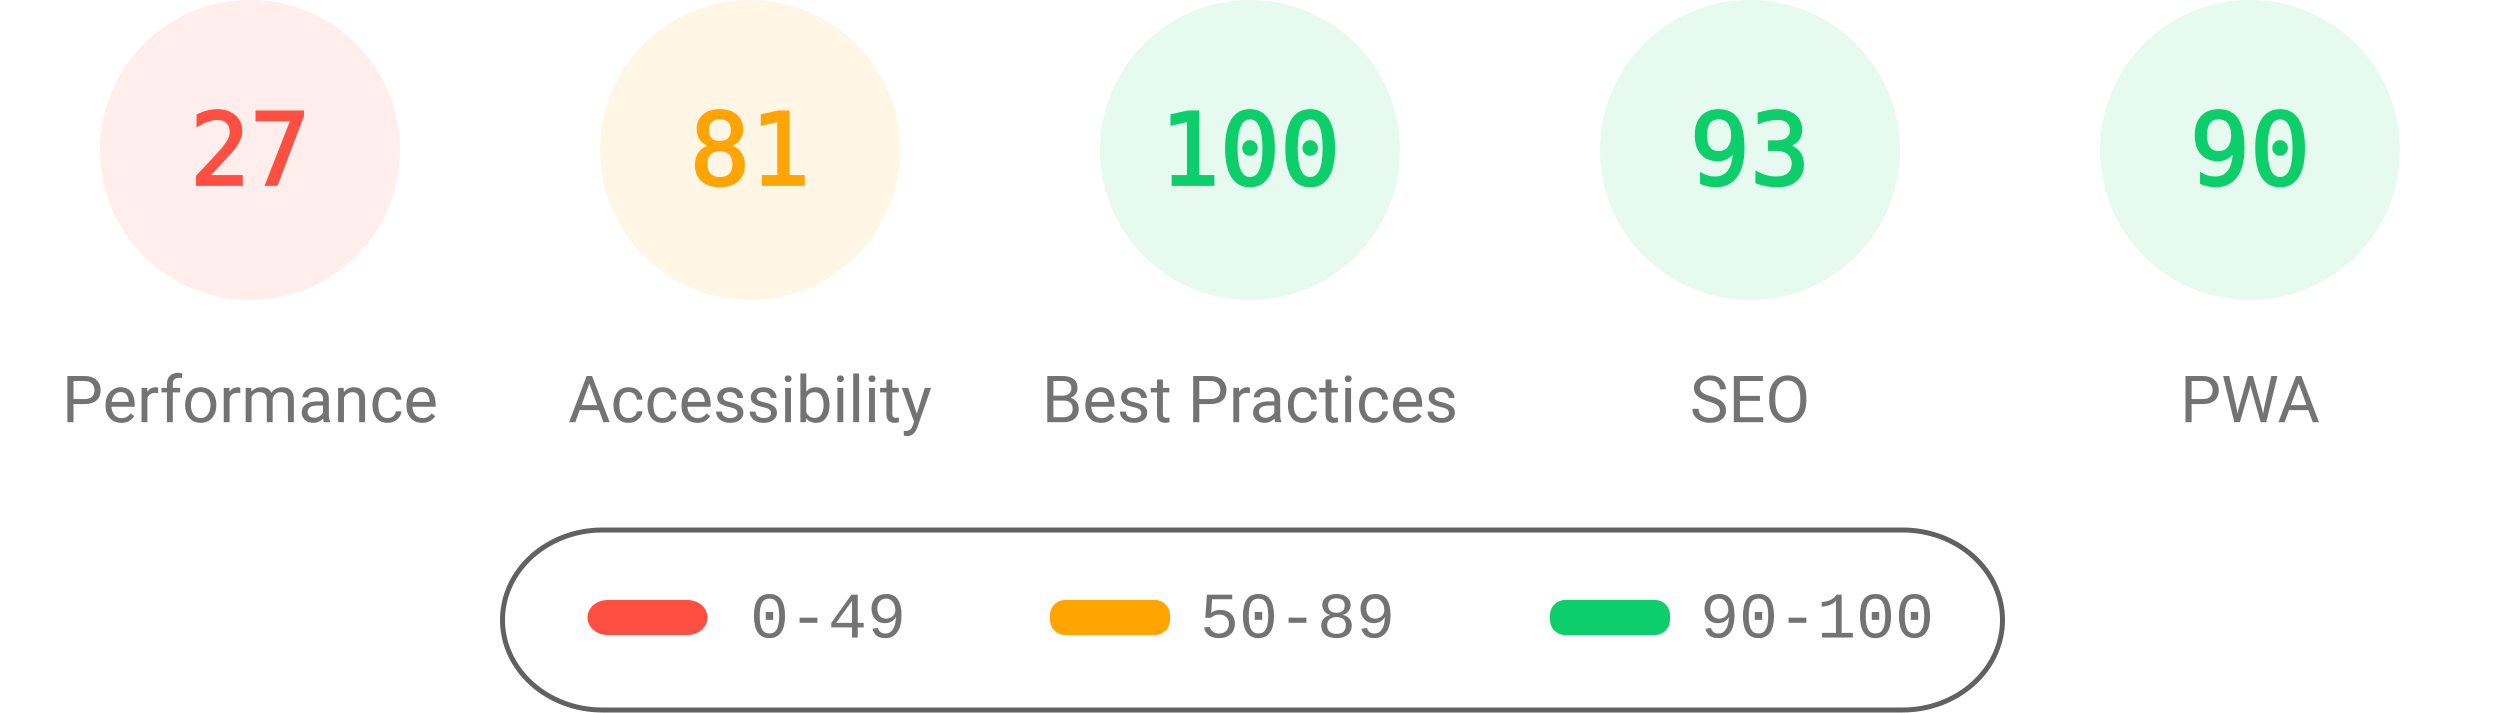
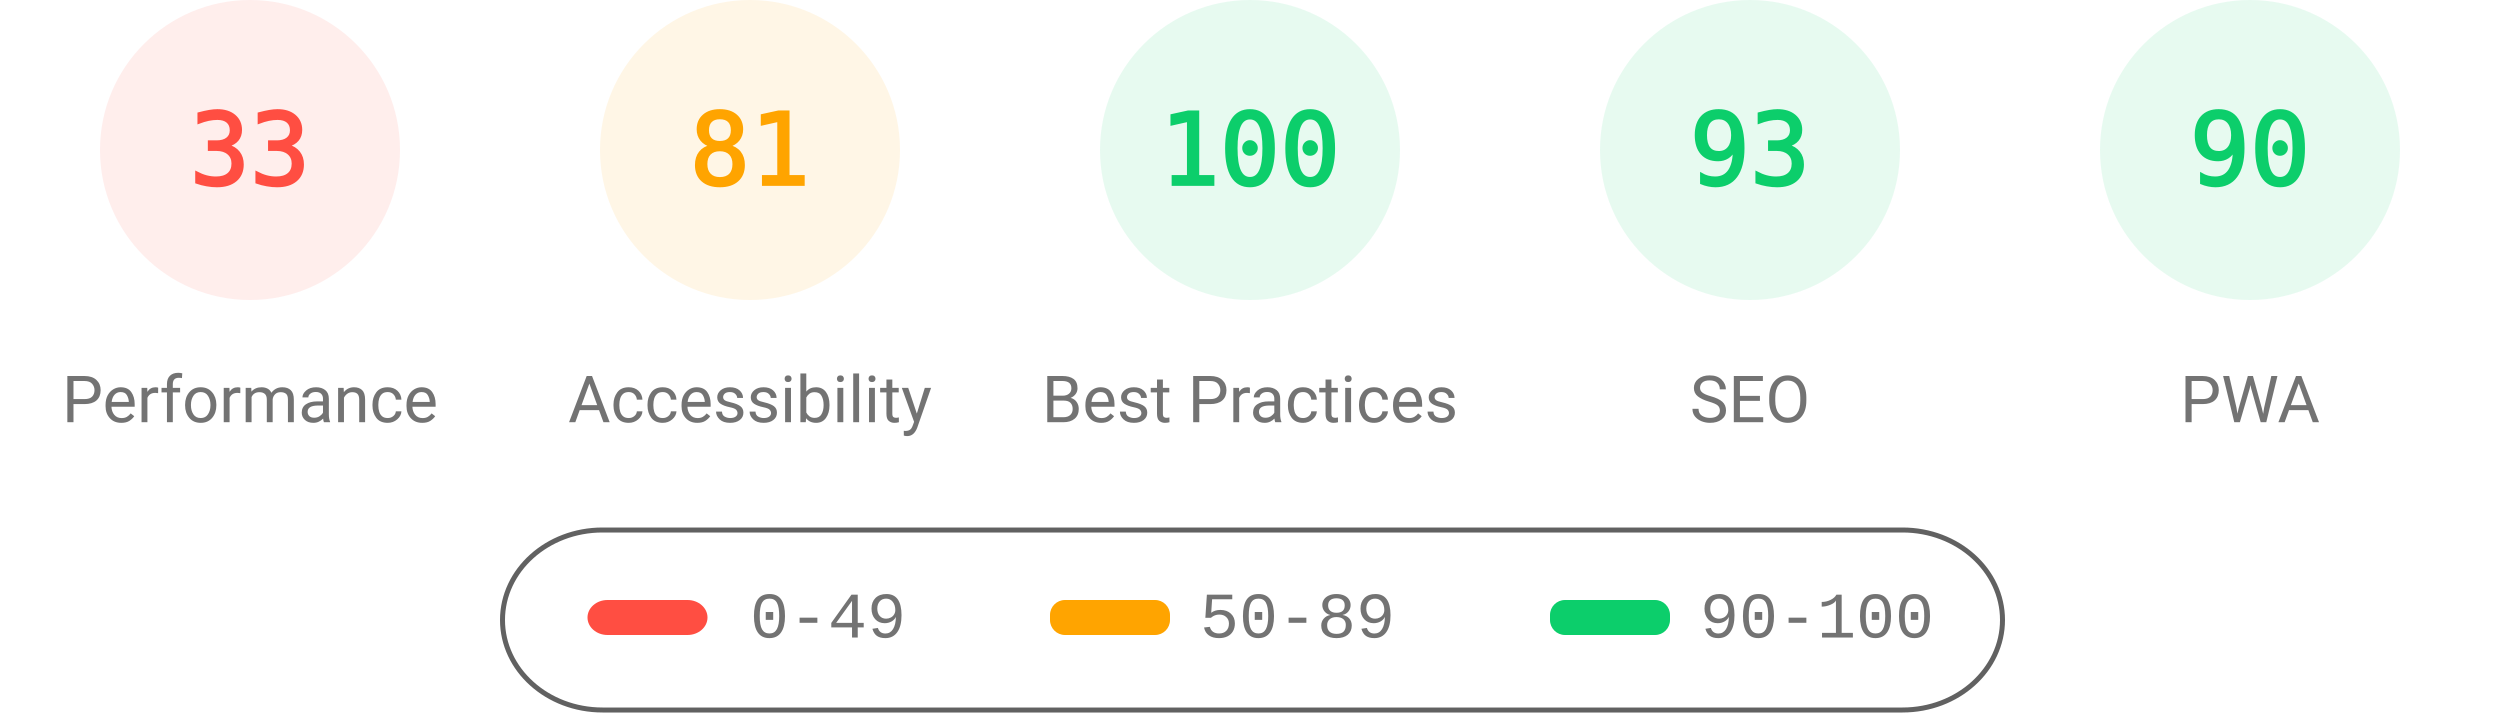
<svg xmlns="http://www.w3.org/2000/svg" fill="none" width="1000" height="285">
  <style>.gauge-base{opacity:.1}.gauge-arc{fill:none;animation-delay:250ms;stroke-linecap:round;transform:rotate(-90deg);transform-origin:100px 60px;animation:load-gauge 1s ease forwards}.guage-text{font-size:40px;font-family:monospace;text-align:center}.guage-red{color:#ff4e42;fill:#ff4e42;stroke:#ff4e42}.guage-orange{color:#ffa400;fill:#ffa400;stroke:#ffa400}.guage-green{color:#0cce6b;fill:#0cce6b;stroke:#0cce6b}.guage-undefined{color:#5c5c5c;fill:#5c5c5c;stroke:#5c5c5c}.guage-title{color:#737373;fill:#737373;stroke:none;font-size:26px;line-height:26px;font-family:Roboto,Halvetica,Arial,sans-serif}@keyframes load-gauge{from{stroke-dasharray:0 352.858}}</style>
  <svg class="guage-div guage-perf guage-red" viewBox="0 0 200 200" width="200" height="200">
    <circle class="gauge-base" r="56" cx="100" cy="60" stroke-width="8" />
-     <circle class="gauge-arc guage-arc-1" r="56" cx="100" cy="60" stroke-width="8" style="stroke-dasharray:95.002,351.858" />
-     <text class="guage-text" x="100" y="60" alignment-baseline="central" dominant-baseline="central" text-anchor="middle">27</text>
+     <circle class="gauge-arc guage-arc-1" r="56" cx="100" cy="60" stroke-width="8" style="stroke-dasharray:116.113,351.858" />
+     <text class="guage-text" x="100" y="60" alignment-baseline="central" dominant-baseline="central" text-anchor="middle">33</text>
    <text class="guage-title" x="100" y="160" alignment-baseline="central" dominant-baseline="central" text-anchor="middle">Performance</text>
  </svg>
  <svg class="guage-div guage-acc guage-orange" viewBox="0 0 200 200" width="200" height="200" x="200">
    <circle class="gauge-base" r="56" cx="100" cy="60" stroke-width="8" />
    <circle class="gauge-arc guage-arc-2" r="56" cx="100" cy="60" stroke-width="8" style="stroke-dasharray:285.005,351.858" />
    <text class="guage-text" x="100" y="60" alignment-baseline="central" dominant-baseline="central" text-anchor="middle">81</text>
    <text class="guage-title" x="100" y="160" alignment-baseline="central" dominant-baseline="central" text-anchor="middle">Accessibility</text>
  </svg>
  <svg class="guage-div guage-best guage-green" viewBox="0 0 200 200" width="200" height="200" x="400">
    <circle class="gauge-base" r="56" cx="100" cy="60" stroke-width="8" />
    <circle class="gauge-arc guage-arc-3" r="56" cx="100" cy="60" stroke-width="8" style="stroke-dasharray:351.858,351.858" />
    <text class="guage-text" x="100" y="60" alignment-baseline="central" dominant-baseline="central" text-anchor="middle">100</text>
    <text class="guage-title" x="100" y="160" alignment-baseline="central" dominant-baseline="central" text-anchor="middle">Best Practices</text>
  </svg>
  <svg class="guage-div guage-seo guage-green" viewBox="0 0 200 200" width="200" height="200" x="600">
    <circle class="gauge-base" r="56" cx="100" cy="60" stroke-width="8" />
    <circle class="gauge-arc guage-arc-4" r="56" cx="100" cy="60" stroke-width="8" style="stroke-dasharray:327.228,351.858" />
    <text class="guage-text" x="100" y="60" alignment-baseline="central" dominant-baseline="central" text-anchor="middle">93</text>
    <text class="guage-title" x="100" y="160" alignment-baseline="central" dominant-baseline="central" text-anchor="middle">SEO</text>
  </svg>
  <svg class="guage-div guage-pwa guage-green" viewBox="0 0 200 200" width="200" height="200" x="800">
    <circle class="gauge-base" r="56" cx="100" cy="60" stroke-width="8" />
    <circle class="gauge-arc guage-arc-4" r="56" cx="100" cy="60" stroke-width="8" style="stroke-dasharray:316.672,351.858" />
    <text class="guage-text" x="100" y="60" alignment-baseline="central" dominant-baseline="central" text-anchor="middle">90</text>
    <text class="guage-title" x="100" y="160" alignment-baseline="central" dominant-baseline="central" text-anchor="middle">PWA</text>
  </svg>
  <svg width="604" height="76" x="200" y="210">
    <path fill="none" id="canvas_background" d="M-1-1h604v80H-1z" />
    <rect fill-opacity="0" stroke="#616161" stroke-width="2" rx="40" id="svg_2" height="72" width="600" y="2" x="1" fill="#000" />
    <rect stroke="#000" rx="8" id="svg_3" height="14" width="48" y="30" x="35" stroke-opacity="null" stroke-width="0" fill="#ff4e42" />
    <rect stroke="#000" rx="6" id="svg_4" height="14" width="48" y="30" x="220" stroke-opacity="null" stroke-width="0" fill="#ffa400" />
    <rect stroke="#000" rx="6" id="svg_5" height="14" width="48" y="30" x="420" stroke-opacity="null" stroke-width="0" fill="#0cce6b" />
    <text xml:space="preserve" text-anchor="start" font-family="'Courier New', Courier, monospace" font-size="26" id="svg_6" y="45" x="100" stroke-opacity="null" stroke-width="0" stroke="#000" fill="#737373">0-49</text>
    <text xml:space="preserve" text-anchor="start" font-family="'Courier New', Courier, monospace" font-size="26" id="svg_7" y="45" x="280" stroke-opacity="null" stroke-width="0" stroke="#000" fill="#737373">50-89</text>
    <text xml:space="preserve" text-anchor="start" font-family="'Courier New', Courier, monospace" font-size="26" id="svg_8" y="45" x="480" stroke-opacity="null" stroke-width="0" stroke="#000" fill="#737373">90-100</text>
  </svg>
</svg>
